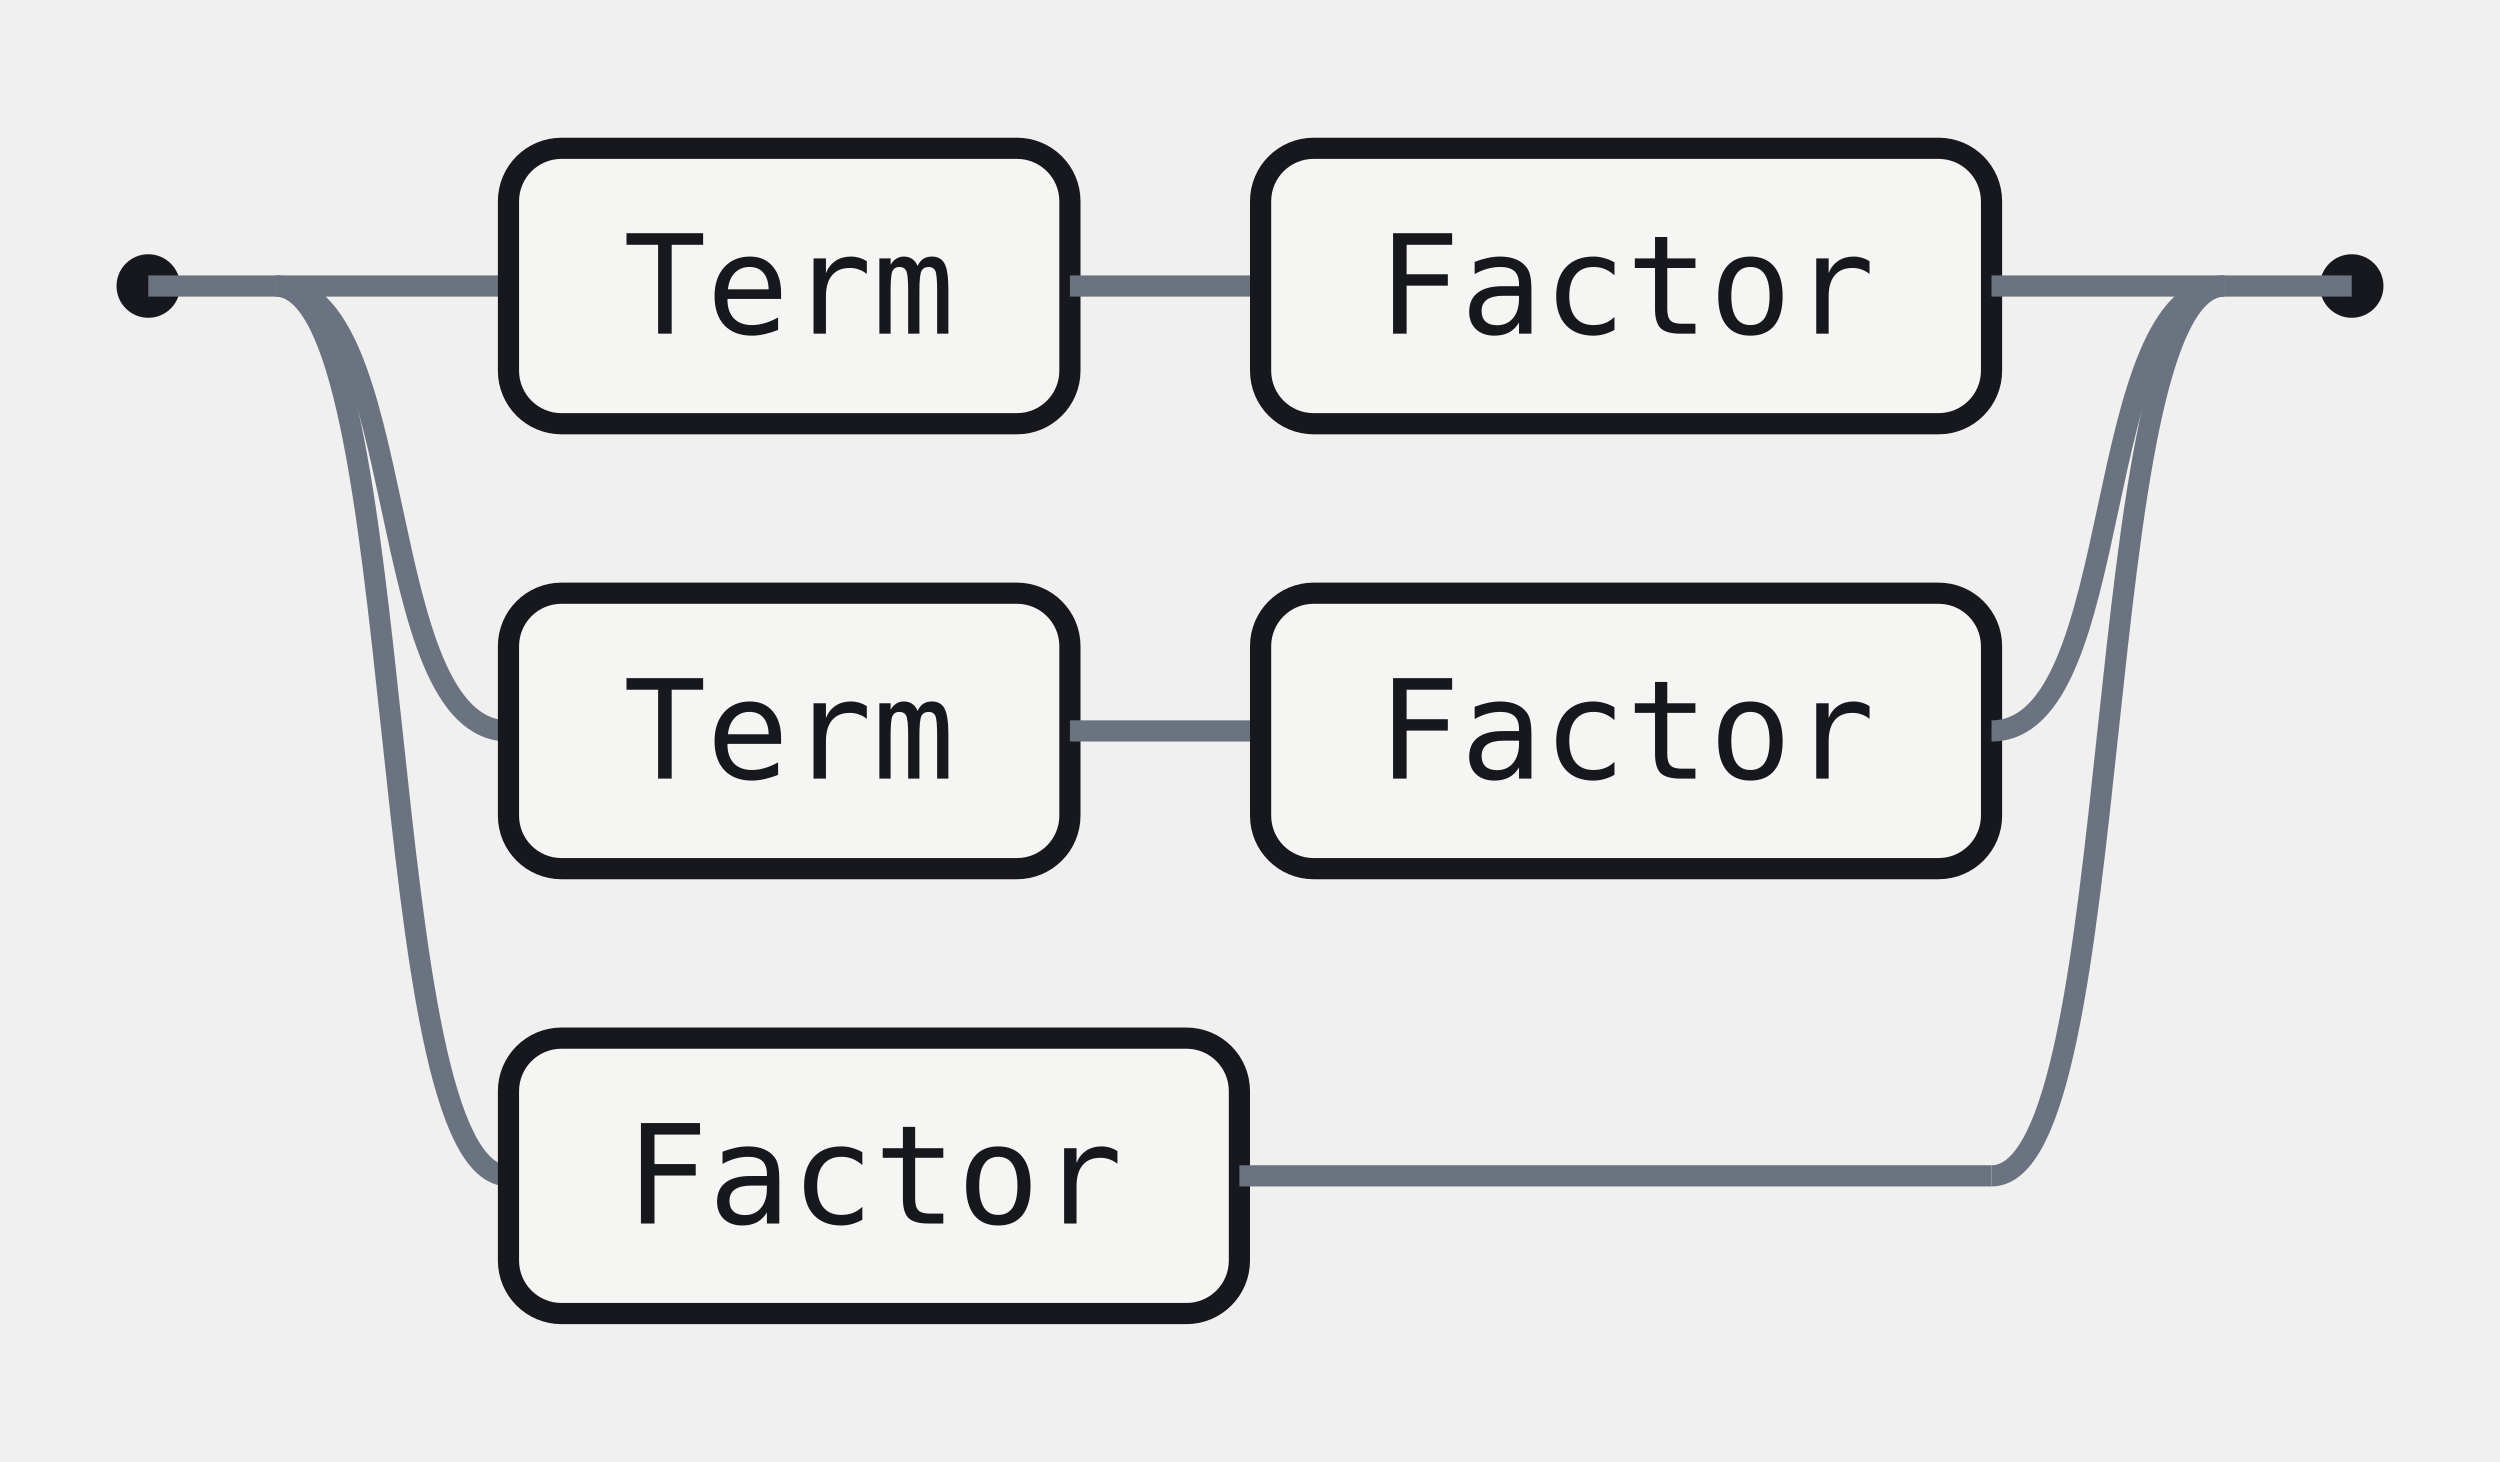
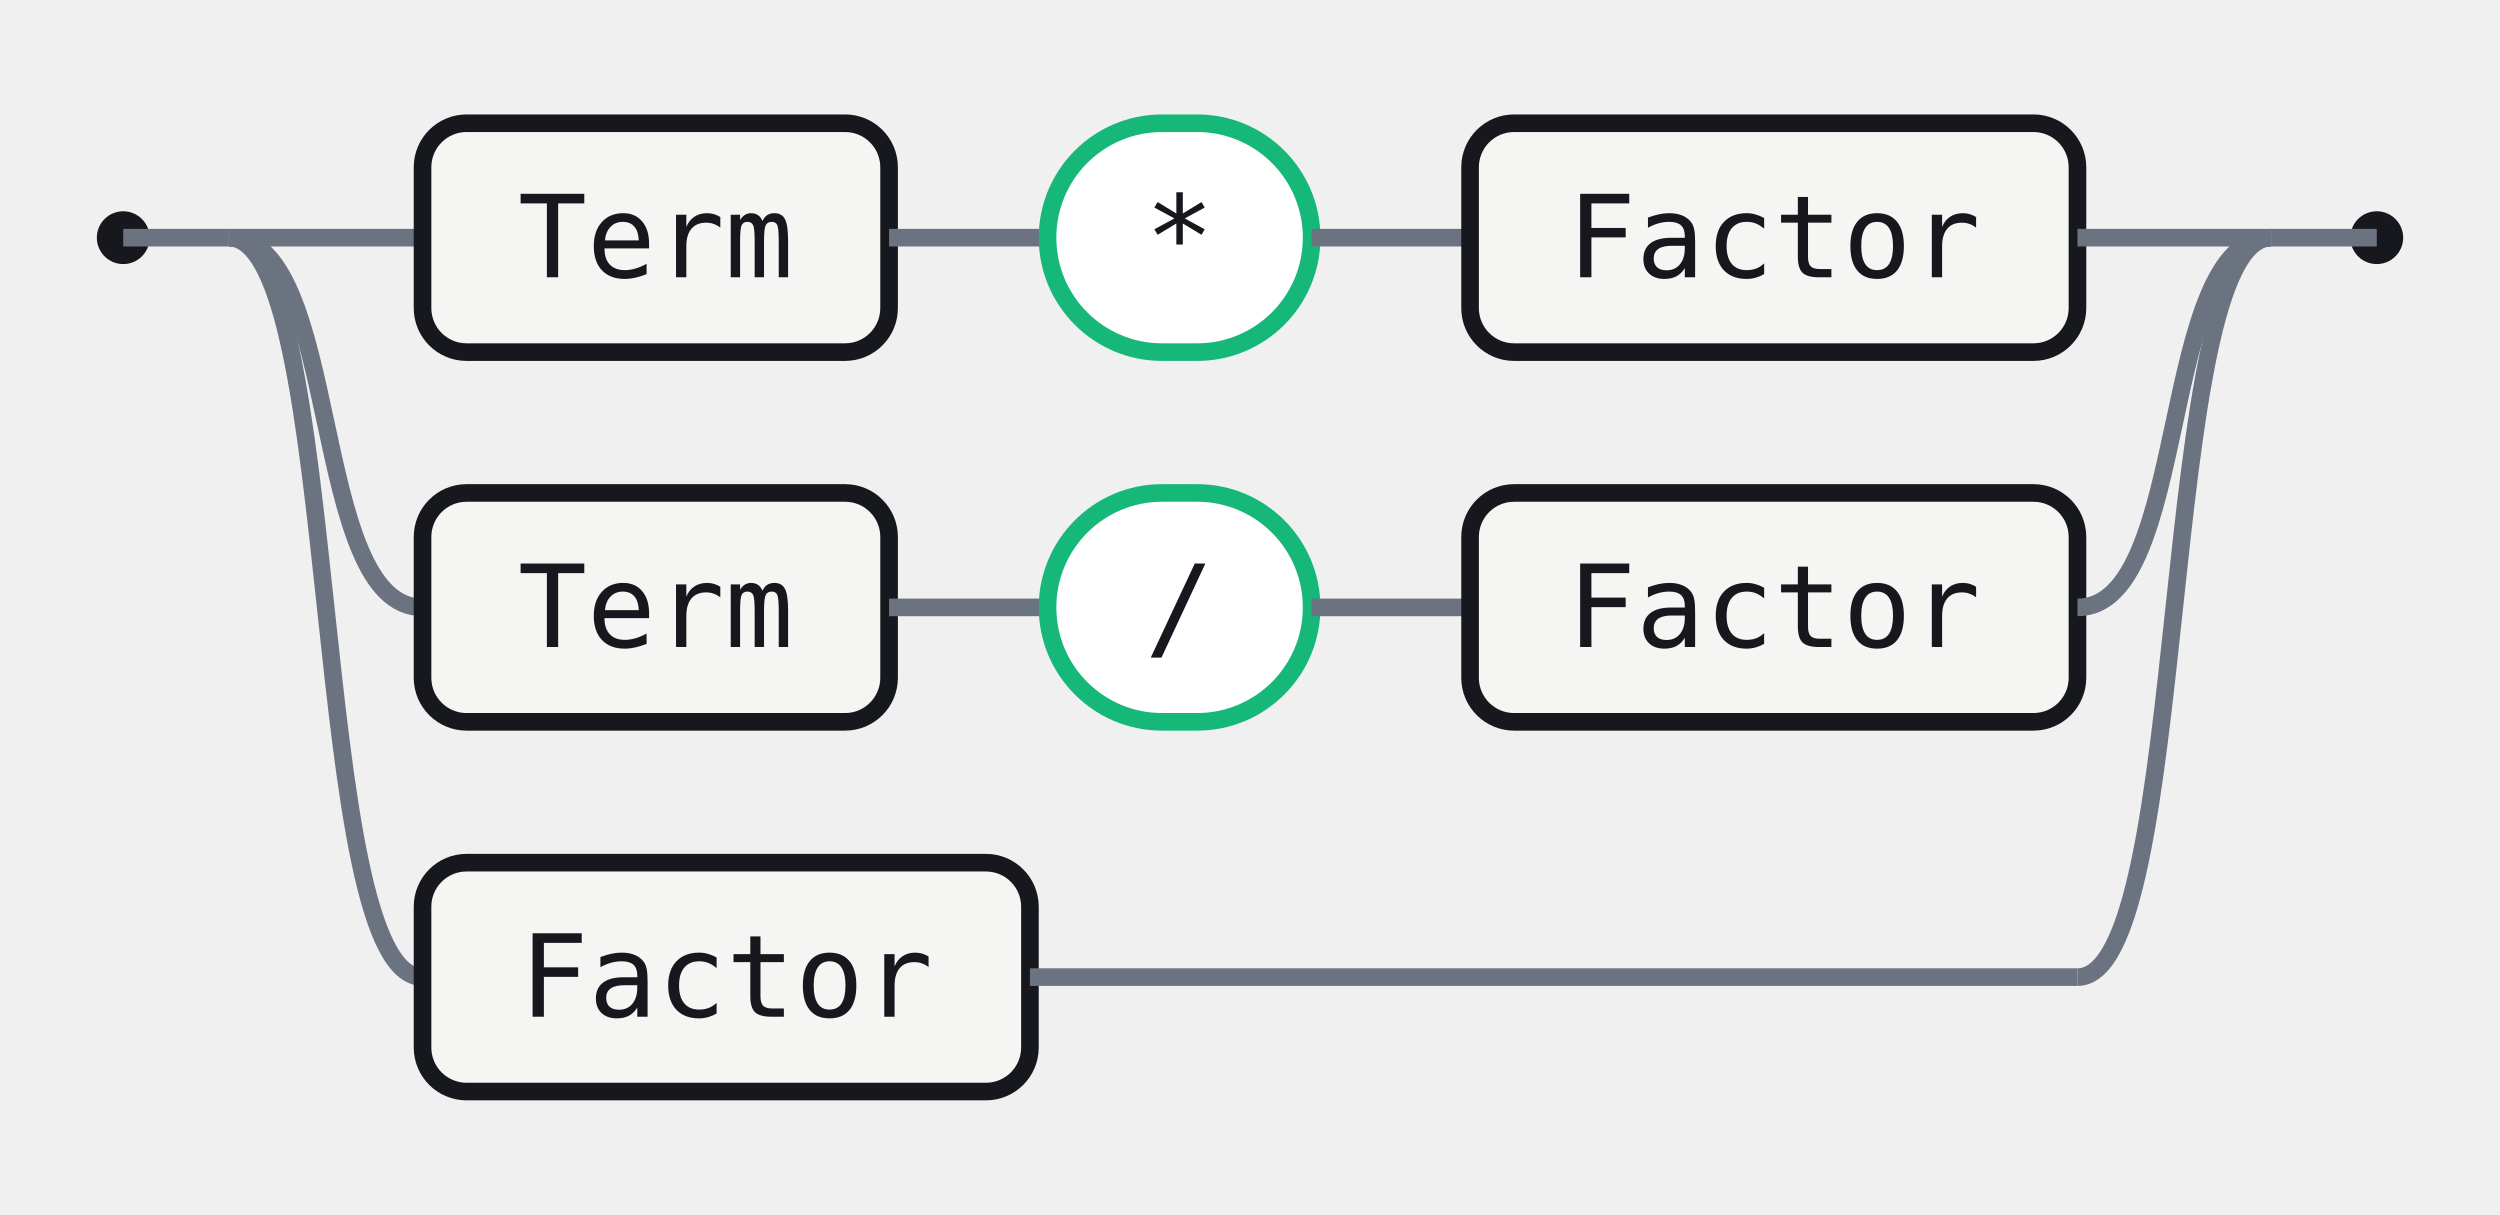
- <svg xmlns="http://www.w3.org/2000/svg" width="236" height="138" viewBox="0 0 236 138" role="img" aria-label="Railroad diagram for the Term rule">
+ <svg xmlns="http://www.w3.org/2000/svg" width="284" height="138" viewBox="0 0 284 138" role="img" aria-label="Railroad diagram for the Term rule">
  <style>.rr-track{fill:none;stroke:#6B7280;stroke-width:2}.rr-term{fill:#fff;stroke:#15B879;stroke-width:2}.rr-nonterm{fill:#F5F6F3;stroke:#16181D;stroke-width:2}.rr-text{fill:#16181D;font:13px ui-monospace,SFMono-Regular,Menlo,Consolas,monospace}.rr-cap{fill:#16181D}</style>
  <circle class="rr-cap" cx="14" cy="27" r="3" />
-   <circle class="rr-cap" cx="222" cy="27" r="3" />
+   <circle class="rr-cap" cx="270" cy="27" r="3" />
  <path class="rr-track" d="M14 27 H26" />
-   <path class="rr-track" d="M210 27 H222" />
+   <path class="rr-track" d="M258 27 H270" />
  <path class="rr-track" d="M26 27 H48" />
  <rect class="rr-nonterm" x="48" y="14" width="53" height="26" rx="5" />
  <text class="rr-text" x="74.5" y="27" text-anchor="middle" dominant-baseline="central">Term</text>
  <path class="rr-track" d="M101 27 H119" />
-   <rect class="rr-nonterm" x="119" y="14" width="69" height="26" rx="5" />
-   <text class="rr-text" x="153.5" y="27" text-anchor="middle" dominant-baseline="central">Factor</text>
-   <path class="rr-track" d="M188 27 H210" />
+   <rect class="rr-term" x="119" y="14" width="30" height="26" rx="13" />
+   <text class="rr-text" x="134" y="27" text-anchor="middle" dominant-baseline="central">*</text>
+   <path class="rr-track" d="M149 27 H167" />
+   <rect class="rr-nonterm" x="167" y="14" width="69" height="26" rx="5" />
+   <text class="rr-text" x="201.5" y="27" text-anchor="middle" dominant-baseline="central">Factor</text>
+   <path class="rr-track" d="M236 27 H258" />
  <path class="rr-track" d="M26 27 C39 27 35 69 48 69" />
  <rect class="rr-nonterm" x="48" y="56" width="53" height="26" rx="5" />
  <text class="rr-text" x="74.5" y="69" text-anchor="middle" dominant-baseline="central">Term</text>
  <path class="rr-track" d="M101 69 H119" />
-   <rect class="rr-nonterm" x="119" y="56" width="69" height="26" rx="5" />
-   <text class="rr-text" x="153.5" y="69" text-anchor="middle" dominant-baseline="central">Factor</text>
-   <path class="rr-track" d="M188 69 C201 69 197 27 210 27" />
+   <rect class="rr-term" x="119" y="56" width="30" height="26" rx="13" />
+   <text class="rr-text" x="134" y="69" text-anchor="middle" dominant-baseline="central">/</text>
+   <path class="rr-track" d="M149 69 H167" />
+   <rect class="rr-nonterm" x="167" y="56" width="69" height="26" rx="5" />
+   <text class="rr-text" x="201.5" y="69" text-anchor="middle" dominant-baseline="central">Factor</text>
+   <path class="rr-track" d="M236 69 C249 69 245 27 258 27" />
  <path class="rr-track" d="M26 27 C39 27 35 111 48 111" />
  <rect class="rr-nonterm" x="48" y="98" width="69" height="26" rx="5" />
  <text class="rr-text" x="82.5" y="111" text-anchor="middle" dominant-baseline="central">Factor</text>
-   <path class="rr-track" d="M117 111 H188" />
-   <path class="rr-track" d="M188 111 C201 111 197 27 210 27" />
+   <path class="rr-track" d="M117 111 H236" />
+   <path class="rr-track" d="M236 111 C249 111 245 27 258 27" />
</svg>
